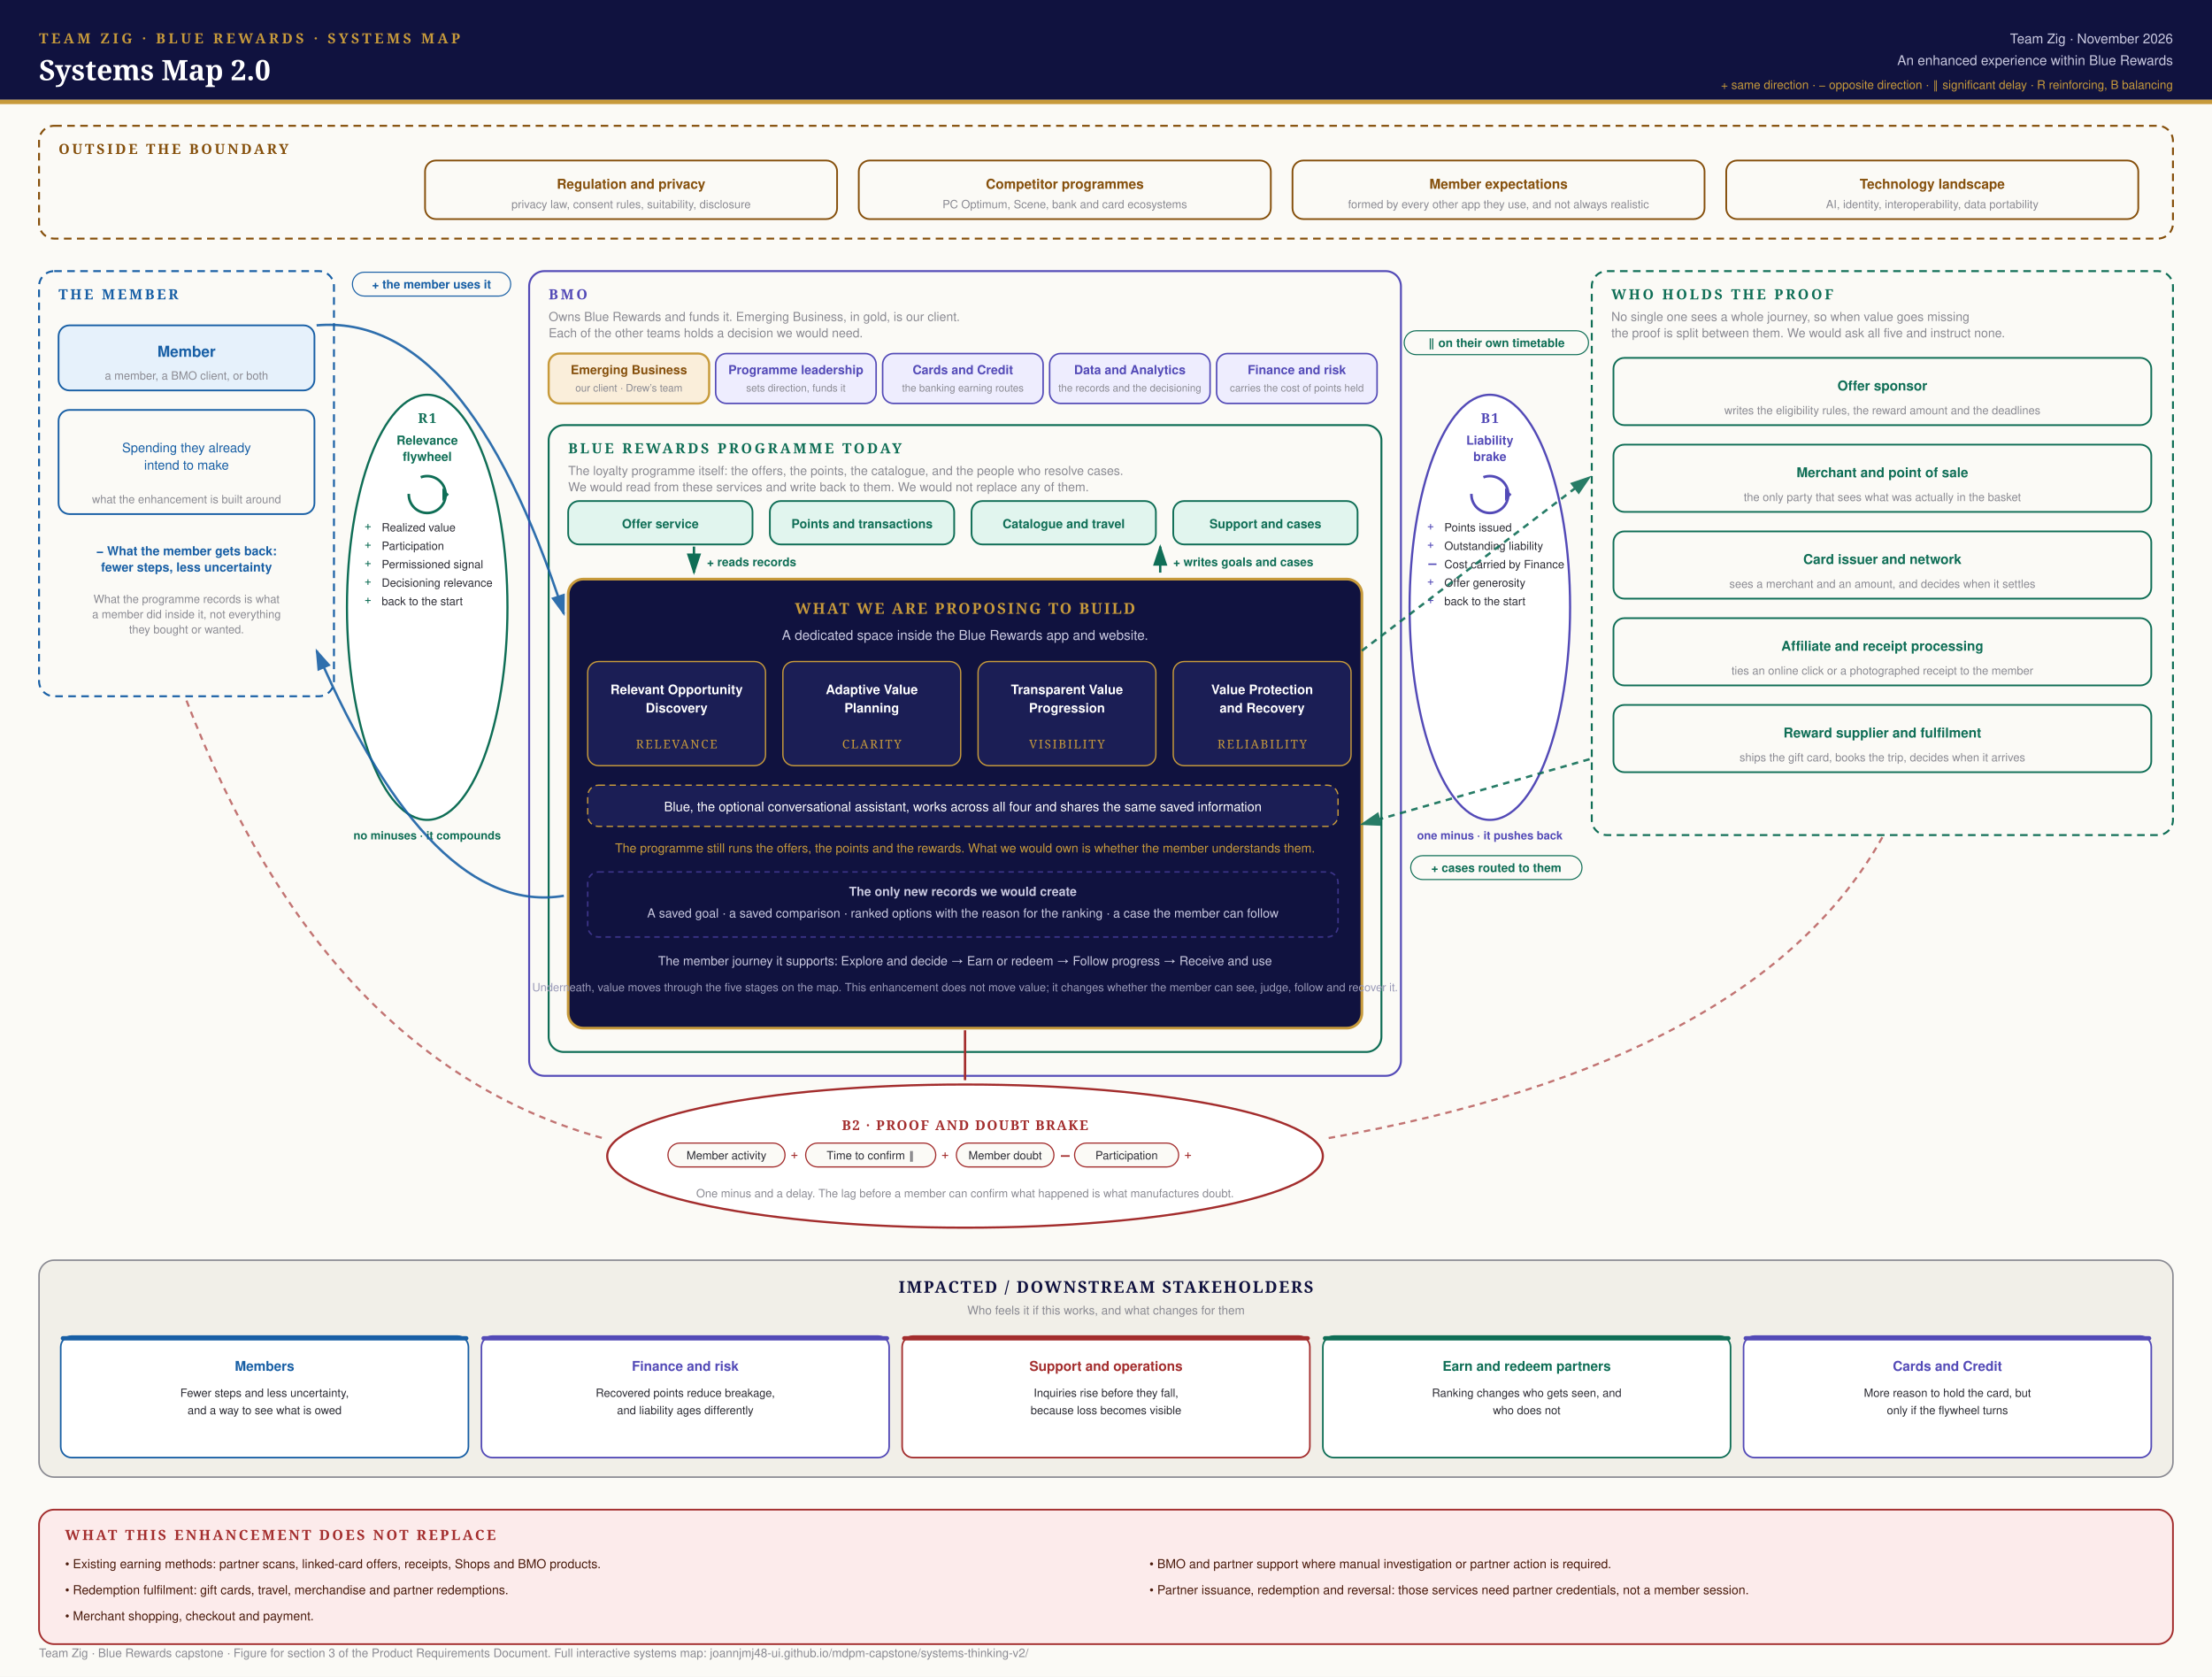
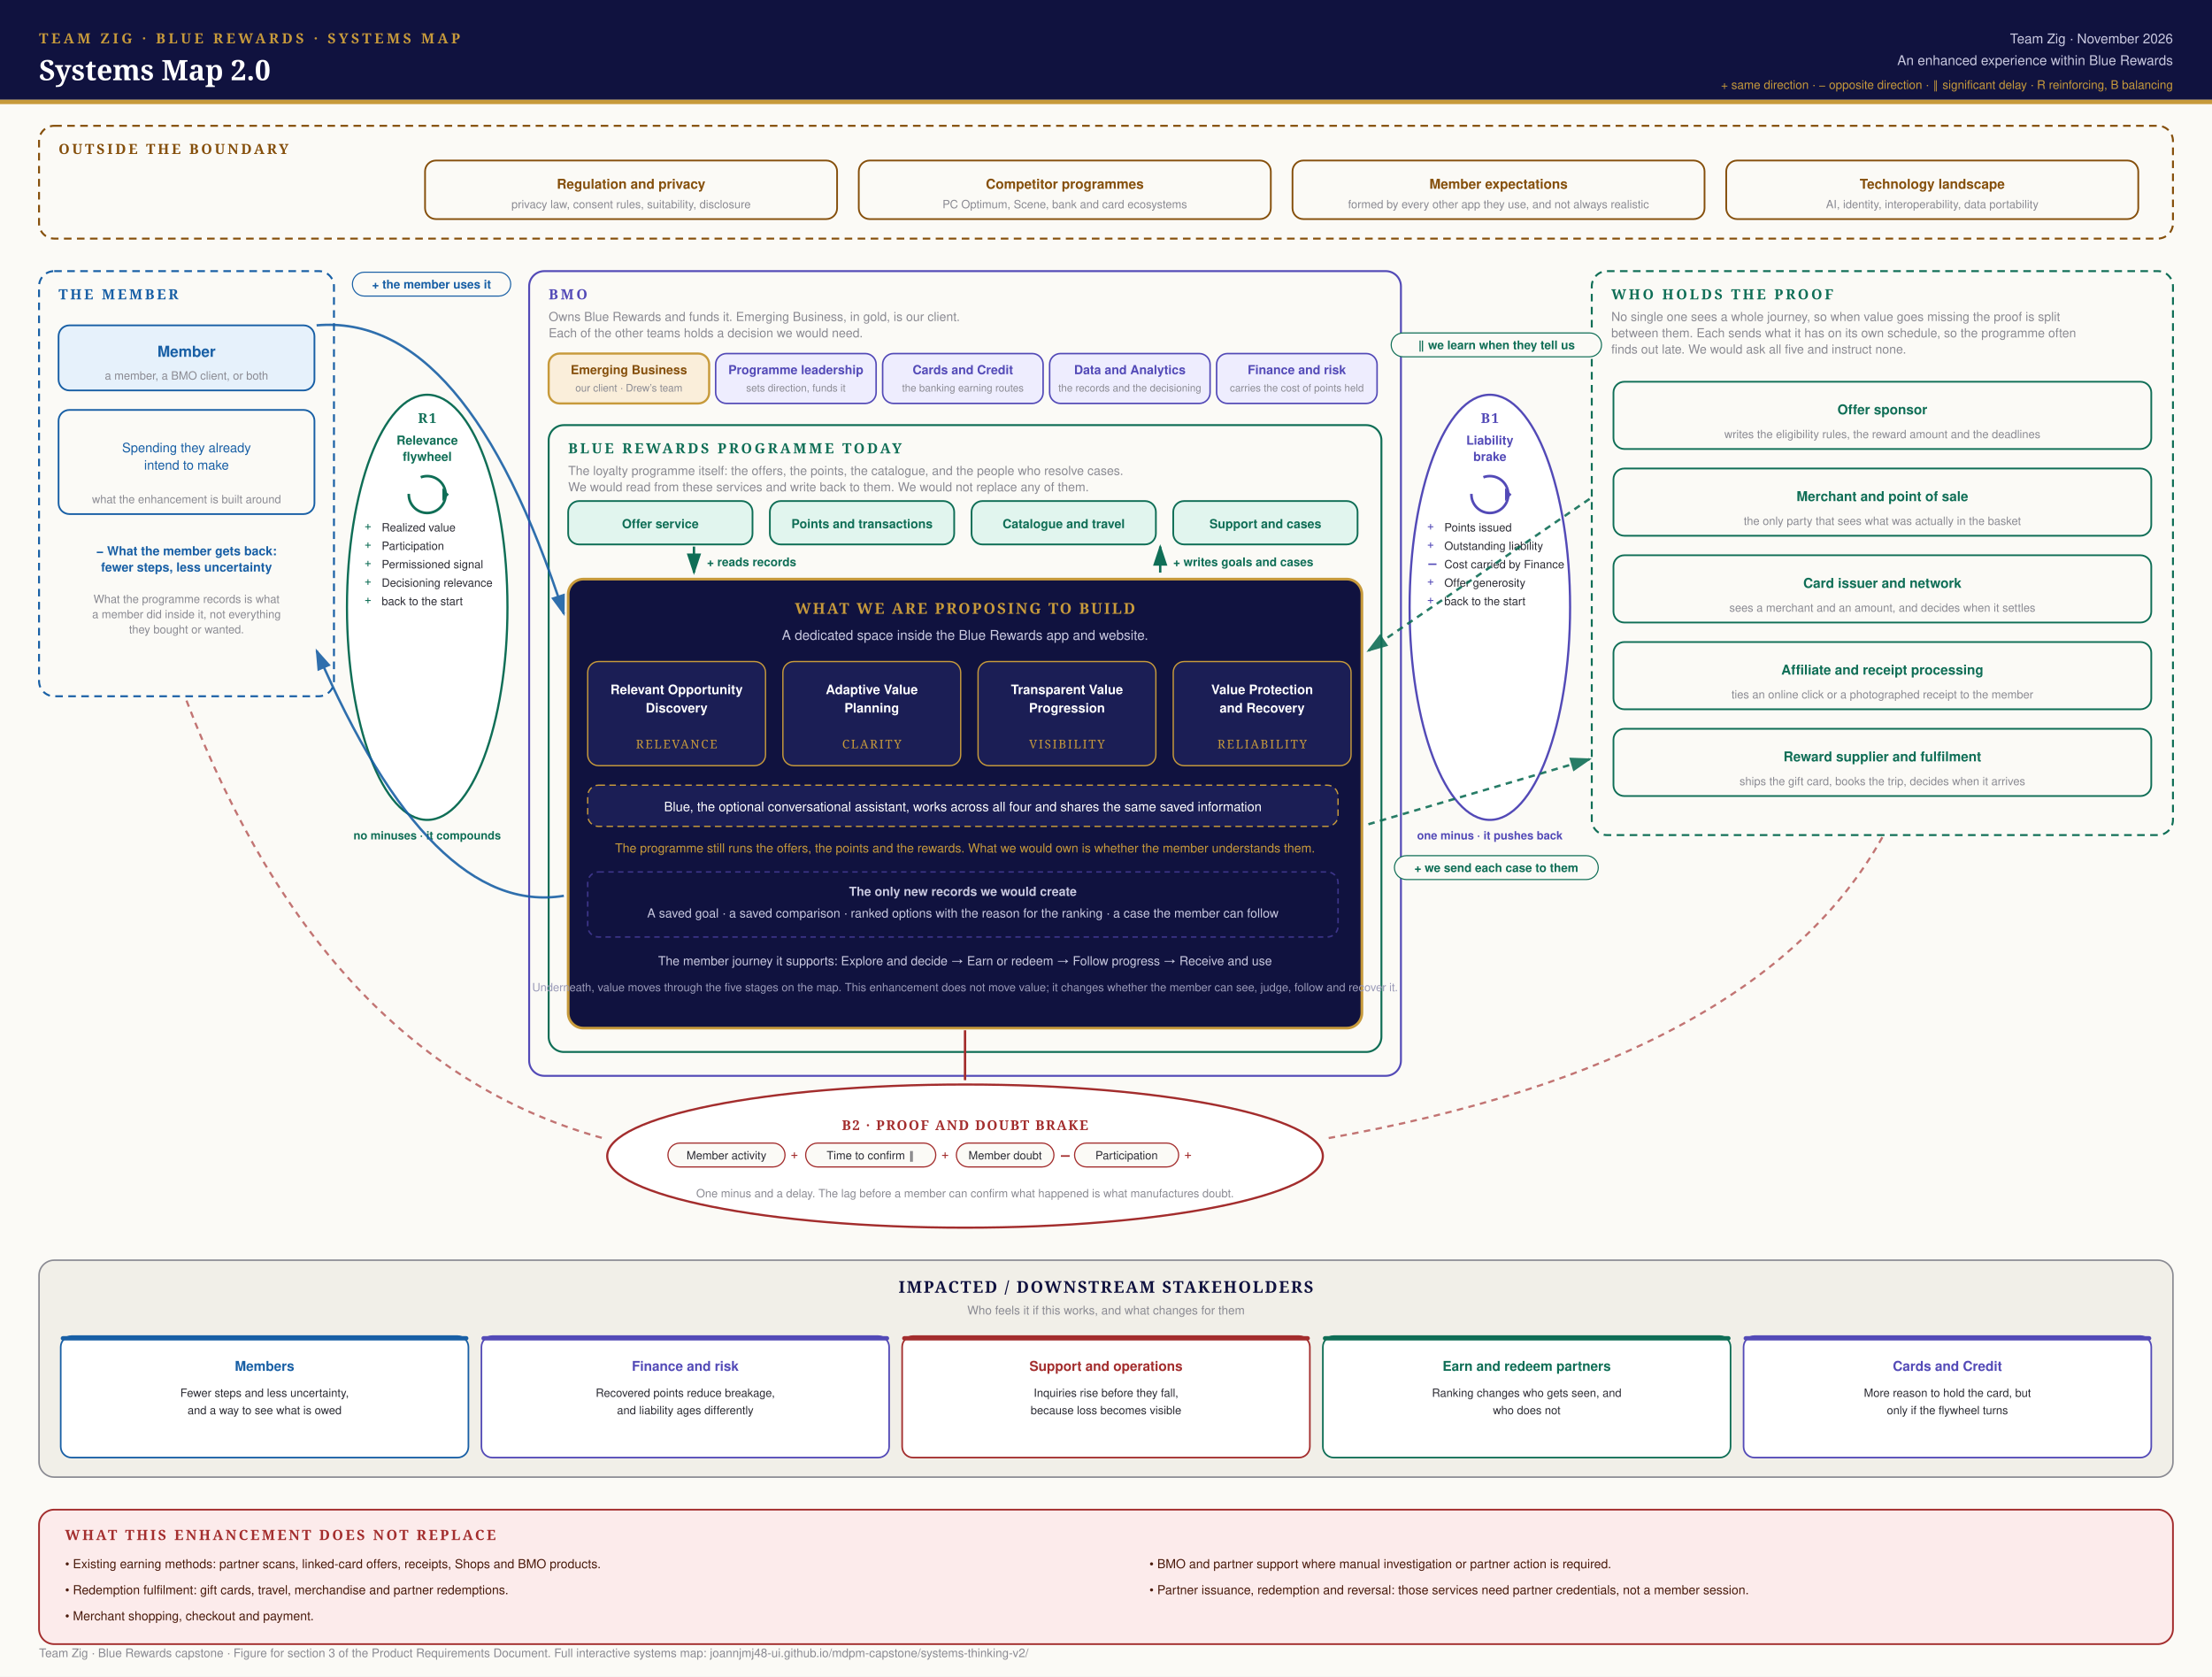
<svg xmlns="http://www.w3.org/2000/svg" width="2040" height="1546" viewBox="0 0 2040 1546">
  <defs>
    <marker id="ar_185FA5" markerWidth="10" markerHeight="10" refX="8" refY="3" orient="auto" markerUnits="strokeWidth">
      <path d="M0,0 L9,3 L0,6 Z" fill="#185FA5" />
    </marker>
    <marker id="ar_534AB7" markerWidth="10" markerHeight="10" refX="8" refY="3" orient="auto" markerUnits="strokeWidth">
      <path d="M0,0 L9,3 L0,6 Z" fill="#534AB7" />
    </marker>
    <marker id="ar_0F6E56" markerWidth="10" markerHeight="10" refX="8" refY="3" orient="auto" markerUnits="strokeWidth">
      <path d="M0,0 L9,3 L0,6 Z" fill="#0F6E56" />
    </marker>
    <marker id="ar_854F0B" markerWidth="10" markerHeight="10" refX="8" refY="3" orient="auto" markerUnits="strokeWidth">
      <path d="M0,0 L9,3 L0,6 Z" fill="#854F0B" />
    </marker>
    <marker id="ar_8a8a92" markerWidth="10" markerHeight="10" refX="8" refY="3" orient="auto" markerUnits="strokeWidth">
      <path d="M0,0 L9,3 L0,6 Z" fill="#8a8a92" />
    </marker>
    <marker id="ar_C79A3B" markerWidth="10" markerHeight="10" refX="8" refY="3" orient="auto" markerUnits="strokeWidth">
      <path d="M0,0 L9,3 L0,6 Z" fill="#C79A3B" />
    </marker>
    <marker id="ar_10123f" markerWidth="10" markerHeight="10" refX="8" refY="3" orient="auto" markerUnits="strokeWidth">
      <path d="M0,0 L9,3 L0,6 Z" fill="#10123f" />
    </marker>
  </defs>
  <rect width="2040" height="1546" fill="#fbfaf6" />
  <rect width="2040" height="92" fill="#10123f" />
  <rect y="92" width="2040" height="4" fill="#C79A3B" />
  <text x="36" y="40" font-family="Georgia,serif" font-size="13" fill="#C79A3B" letter-spacing="2.8" font-weight="700">TEAM ZIG  ·  BLUE REWARDS  ·  SYSTEMS MAP</text>
  <text x="36" y="74" font-family="Georgia,serif" font-size="26" fill="#ffffff" font-weight="700">Systems Map 2.0</text>
  <text x="2004" y="40" text-anchor="end" font-family="Helvetica,Arial,sans-serif" font-size="12.5" fill="#c9c9e0">Team Zig · November 2026</text>
  <text x="2004" y="60" text-anchor="end" font-family="Helvetica,Arial,sans-serif" font-size="12.5" fill="#c9c9e0">An enhanced experience within Blue Rewards</text>
  <text x="2004" y="82" text-anchor="end" font-family="Helvetica,Arial,sans-serif" font-size="11" fill="#C79A3B">+ same direction · − opposite direction · ‖ significant delay · R reinforcing, B balancing</text>
  <g transform="translate(0,0)">
    <rect x="36" y="116" width="1968" height="104" rx="14" fill="none" stroke="#854F0B" stroke-width="1.8" stroke-dasharray="7 5" />
    <text x="54" y="142" font-family="Georgia,serif" font-size="13" fill="#854F0B" font-weight="700" letter-spacing="2.2">OUTSIDE THE BOUNDARY</text>
    <rect x="392" y="148" width="380" height="54" rx="10" fill="#fbfaf6" stroke="#854F0B" stroke-width="1.6" />
    <text x="582.0" y="174.0" text-anchor="middle" font-family="Helvetica,Arial,sans-serif" font-size="12.5" fill="#854F0B" font-weight="700">Regulation and privacy</text>
    <text x="582.0" y="192" text-anchor="middle" font-family="Helvetica,Arial,sans-serif" font-size="10.5" fill="#8a8a92">privacy law, consent rules, suitability, disclosure</text>
    <rect x="792" y="148" width="380" height="54" rx="10" fill="#fbfaf6" stroke="#854F0B" stroke-width="1.6" />
    <text x="982.0" y="174.0" text-anchor="middle" font-family="Helvetica,Arial,sans-serif" font-size="12.5" fill="#854F0B" font-weight="700">Competitor programmes</text>
    <text x="982.0" y="192" text-anchor="middle" font-family="Helvetica,Arial,sans-serif" font-size="10.5" fill="#8a8a92">PC Optimum, Scene, bank and card ecosystems</text>
    <rect x="1192" y="148" width="380" height="54" rx="10" fill="#fbfaf6" stroke="#854F0B" stroke-width="1.6" />
    <text x="1382.0" y="174.0" text-anchor="middle" font-family="Helvetica,Arial,sans-serif" font-size="12.5" fill="#854F0B" font-weight="700">Member expectations</text>
    <text x="1382.0" y="192" text-anchor="middle" font-family="Helvetica,Arial,sans-serif" font-size="10.5" fill="#8a8a92">formed by every other app they use, and not always realistic</text>
    <rect x="1592" y="148" width="380" height="54" rx="10" fill="#fbfaf6" stroke="#854F0B" stroke-width="1.6" />
    <text x="1782.0" y="174.0" text-anchor="middle" font-family="Helvetica,Arial,sans-serif" font-size="12.5" fill="#854F0B" font-weight="700">Technology landscape</text>
    <text x="1782.0" y="192" text-anchor="middle" font-family="Helvetica,Arial,sans-serif" font-size="10.5" fill="#8a8a92">AI, identity, interoperability, data portability</text>
    <rect x="36" y="250" width="272" height="392" rx="14" fill="none" stroke="#185FA5" stroke-width="1.8" stroke-dasharray="7 5" />
    <text x="54" y="276" font-family="Georgia,serif" font-size="13" fill="#185FA5" font-weight="700" letter-spacing="2.2">THE MEMBER</text>
    <rect x="54" y="300" width="236" height="60" rx="10" fill="#E6F1FB" stroke="#185FA5" stroke-width="1.6" />
    <text x="172.0" y="329.0" text-anchor="middle" font-family="Helvetica,Arial,sans-serif" font-size="14" fill="#185FA5" font-weight="700">Member</text>
    <text x="172.0" y="350" text-anchor="middle" font-family="Helvetica,Arial,sans-serif" font-size="10.5" fill="#8a8a92">a member, a BMO client, or both</text>
    <rect x="54" y="378" width="236" height="96" rx="10" fill="#fbfaf6" stroke="#185FA5" stroke-width="1.6" />
    <text x="172.0" y="417.0" text-anchor="middle" font-family="Helvetica,Arial,sans-serif" font-size="12" fill="#185FA5" font-weight="400">Spending they already</text>
    <text x="172.0" y="433.0" text-anchor="middle" font-family="Helvetica,Arial,sans-serif" font-size="12" fill="#185FA5" font-weight="400">intend to make</text>
    <text x="172.0" y="464" text-anchor="middle" font-family="Helvetica,Arial,sans-serif" font-size="10.5" fill="#8a8a92">what the enhancement is built around</text>
    <text x="172" y="512" text-anchor="middle" font-family="Helvetica,Arial,sans-serif" font-size="11.5" fill="#185FA5" font-weight="700">−  What the member gets back:</text>
    <text x="172" y="527" text-anchor="middle" font-family="Helvetica,Arial,sans-serif" font-size="11.5" fill="#185FA5" font-weight="700">fewer steps, less uncertainty</text>
    <text x="172" y="556" text-anchor="middle" font-family="Helvetica,Arial,sans-serif" font-size="10.5" fill="#8a8a92">What the programme records is what</text>
    <text x="172" y="570" text-anchor="middle" font-family="Helvetica,Arial,sans-serif" font-size="10.5" fill="#8a8a92">a member did inside it, not everything</text>
    <text x="172" y="584" text-anchor="middle" font-family="Helvetica,Arial,sans-serif" font-size="10.5" fill="#8a8a92">they bought or wanted.</text>
    <ellipse cx="394" cy="560" rx="74" ry="196" fill="#ffffff" stroke="#0F6E56" stroke-width="2" />
    <text x="394" y="390" text-anchor="middle" font-family="Georgia,serif" font-size="12.5" fill="#0F6E56" font-weight="700" letter-spacing="1.2">R1</text>
    <text x="394" y="410" text-anchor="middle" font-family="Helvetica,Arial,sans-serif" font-size="11.5" fill="#0F6E56" font-weight="700">Relevance</text>
    <text x="394" y="425" text-anchor="middle" font-family="Helvetica,Arial,sans-serif" font-size="11.5" fill="#0F6E56" font-weight="700">flywheel</text>
    <circle cx="394" cy="456" r="17" fill="none" stroke="#0F6E56" stroke-width="2.4" stroke-dasharray="54 20" />
    <path d="M408,450 l6,6 l-6,6 z" fill="#0F6E56" />
    <text x="336" y="490" font-family="Georgia,serif" font-size="12" fill="#0F6E56" font-weight="700">+</text>
    <text x="352" y="490" font-family="Helvetica,Arial,sans-serif" font-size="10.5" fill="#2b2b33">Realized value</text>
    <text x="336" y="507" font-family="Georgia,serif" font-size="12" fill="#0F6E56" font-weight="700">+</text>
    <text x="352" y="507" font-family="Helvetica,Arial,sans-serif" font-size="10.5" fill="#2b2b33">Participation</text>
    <text x="336" y="524" font-family="Georgia,serif" font-size="12" fill="#0F6E56" font-weight="700">+</text>
    <text x="352" y="524" font-family="Helvetica,Arial,sans-serif" font-size="10.5" fill="#2b2b33">Permissioned signal</text>
    <text x="336" y="541" font-family="Georgia,serif" font-size="12" fill="#0F6E56" font-weight="700">+</text>
    <text x="352" y="541" font-family="Helvetica,Arial,sans-serif" font-size="10.5" fill="#2b2b33">Decisioning relevance</text>
    <text x="336" y="558" font-family="Georgia,serif" font-size="12" fill="#0F6E56" font-weight="700">+</text>
    <text x="352" y="558" font-family="Helvetica,Arial,sans-serif" font-size="10.5" fill="#2b2b33">back to the start</text>
    <text x="394" y="774" text-anchor="middle" font-family="Helvetica,Arial,sans-serif" font-size="10.5" fill="#0F6E56" font-weight="700">no minuses · it compounds</text>
    <rect x="488" y="250" width="804" height="742" rx="14" fill="none" stroke="#534AB7" stroke-width="1.8" />
    <text x="506" y="276" font-family="Georgia,serif" font-size="13" fill="#534AB7" font-weight="700" letter-spacing="2.2">BMO</text>
    <text x="506" y="296" font-family="Helvetica,Arial,sans-serif" font-size="11.5" fill="#8a8a92">Owns Blue Rewards and funds it. Emerging Business, in gold, is our client.</text>
    <text x="506" y="311" font-family="Helvetica,Arial,sans-serif" font-size="11.5" fill="#8a8a92">Each of the other teams holds a decision we would need.</text>
    <rect x="506" y="326" width="148" height="46" rx="10" fill="#FAEEDA" stroke="#C79A3B" stroke-width="2" />
    <text x="580" y="345" text-anchor="middle" font-family="Helvetica,Arial,sans-serif" font-size="11.5" fill="#854F0B" font-weight="700">Emerging Business</text>
    <text x="580" y="361" text-anchor="middle" font-family="Helvetica,Arial,sans-serif" font-size="9.5" fill="#8a8a92">our client · Drew’s team</text>
    <rect x="660" y="326" width="148" height="46" rx="10" fill="#EEEDFE" stroke="#534AB7" stroke-width="1.4" />
    <text x="734" y="345" text-anchor="middle" font-family="Helvetica,Arial,sans-serif" font-size="11.5" fill="#534AB7" font-weight="700">Programme leadership</text>
    <text x="734" y="361" text-anchor="middle" font-family="Helvetica,Arial,sans-serif" font-size="9.5" fill="#8a8a92">sets direction, funds it</text>
    <rect x="814" y="326" width="148" height="46" rx="10" fill="#EEEDFE" stroke="#534AB7" stroke-width="1.4" />
    <text x="888" y="345" text-anchor="middle" font-family="Helvetica,Arial,sans-serif" font-size="11.5" fill="#534AB7" font-weight="700">Cards and Credit</text>
    <text x="888" y="361" text-anchor="middle" font-family="Helvetica,Arial,sans-serif" font-size="9.5" fill="#8a8a92">the banking earning routes</text>
    <rect x="968" y="326" width="148" height="46" rx="10" fill="#EEEDFE" stroke="#534AB7" stroke-width="1.4" />
    <text x="1042" y="345" text-anchor="middle" font-family="Helvetica,Arial,sans-serif" font-size="11.5" fill="#534AB7" font-weight="700">Data and Analytics</text>
    <text x="1042" y="361" text-anchor="middle" font-family="Helvetica,Arial,sans-serif" font-size="9.5" fill="#8a8a92">the records and the decisioning</text>
    <rect x="1122" y="326" width="148" height="46" rx="10" fill="#EEEDFE" stroke="#534AB7" stroke-width="1.4" />
    <text x="1196" y="345" text-anchor="middle" font-family="Helvetica,Arial,sans-serif" font-size="11.5" fill="#534AB7" font-weight="700">Finance and risk</text>
    <text x="1196" y="361" text-anchor="middle" font-family="Helvetica,Arial,sans-serif" font-size="9.5" fill="#8a8a92">carries the cost of points held</text>
    <rect x="506" y="392" width="768" height="578" rx="14" fill="none" stroke="#0F6E56" stroke-width="1.8" />
    <text x="524" y="418" font-family="Georgia,serif" font-size="13" fill="#0F6E56" font-weight="700" letter-spacing="2.2">BLUE REWARDS PROGRAMME TODAY</text>
    <text x="524" y="438" font-family="Helvetica,Arial,sans-serif" font-size="11.5" fill="#8a8a92">The loyalty programme itself: the offers, the points, the catalogue, and the people who resolve cases.</text>
    <text x="524" y="453" font-family="Helvetica,Arial,sans-serif" font-size="11.5" fill="#8a8a92">We would read from these services and write back to them. We would not replace any of them.</text>
    <rect x="524" y="462" width="170" height="40" rx="10" fill="#E1F5EE" stroke="#0F6E56" stroke-width="1.6" />
    <text x="609.0" y="487.0" text-anchor="middle" font-family="Helvetica,Arial,sans-serif" font-size="11.5" fill="#0F6E56" font-weight="700">Offer service</text>
    <rect x="710" y="462" width="170" height="40" rx="10" fill="#E1F5EE" stroke="#0F6E56" stroke-width="1.6" />
    <text x="795.0" y="487.0" text-anchor="middle" font-family="Helvetica,Arial,sans-serif" font-size="11.5" fill="#0F6E56" font-weight="700">Points and transactions</text>
    <rect x="896" y="462" width="170" height="40" rx="10" fill="#E1F5EE" stroke="#0F6E56" stroke-width="1.6" />
    <text x="981.0" y="487.0" text-anchor="middle" font-family="Helvetica,Arial,sans-serif" font-size="11.5" fill="#0F6E56" font-weight="700">Catalogue and travel</text>
    <rect x="1082" y="462" width="170" height="40" rx="10" fill="#E1F5EE" stroke="#0F6E56" stroke-width="1.6" />
    <text x="1167.0" y="487.0" text-anchor="middle" font-family="Helvetica,Arial,sans-serif" font-size="11.5" fill="#0F6E56" font-weight="700">Support and cases</text>
    <rect x="524" y="534" width="732" height="414" rx="14" fill="#10123f" stroke="#C79A3B" stroke-width="2.5" />
    <text x="890" y="566" text-anchor="middle" font-family="Georgia,serif" font-size="14" fill="#C79A3B" font-weight="700" letter-spacing="1.6">WHAT WE ARE PROPOSING TO BUILD</text>
    <text x="890" y="590" text-anchor="middle" font-family="Helvetica,Arial,sans-serif" font-size="12.5" fill="#c9c9e0">A dedicated space inside the Blue Rewards app and website.</text>
    <rect x="542" y="610" width="164" height="96" rx="10" fill="#1b1e55" stroke="#C79A3B" stroke-width="1.2" />
    <text x="624" y="640" text-anchor="middle" font-family="Helvetica,Arial,sans-serif" font-size="12" fill="#ffffff" font-weight="700">Relevant Opportunity</text>
    <text x="624" y="657" text-anchor="middle" font-family="Helvetica,Arial,sans-serif" font-size="12" fill="#ffffff" font-weight="700">Discovery</text>
    <text x="624" y="690" text-anchor="middle" font-family="Georgia,serif" font-size="11" fill="#C79A3B" letter-spacing="1.4">RELEVANCE</text>
    <rect x="722" y="610" width="164" height="96" rx="10" fill="#1b1e55" stroke="#C79A3B" stroke-width="1.2" />
    <text x="804" y="640" text-anchor="middle" font-family="Helvetica,Arial,sans-serif" font-size="12" fill="#ffffff" font-weight="700">Adaptive Value</text>
    <text x="804" y="657" text-anchor="middle" font-family="Helvetica,Arial,sans-serif" font-size="12" fill="#ffffff" font-weight="700">Planning</text>
    <text x="804" y="690" text-anchor="middle" font-family="Georgia,serif" font-size="11" fill="#C79A3B" letter-spacing="1.4">CLARITY</text>
    <rect x="902" y="610" width="164" height="96" rx="10" fill="#1b1e55" stroke="#C79A3B" stroke-width="1.2" />
    <text x="984" y="640" text-anchor="middle" font-family="Helvetica,Arial,sans-serif" font-size="12" fill="#ffffff" font-weight="700">Transparent Value</text>
    <text x="984" y="657" text-anchor="middle" font-family="Helvetica,Arial,sans-serif" font-size="12" fill="#ffffff" font-weight="700">Progression</text>
    <text x="984" y="690" text-anchor="middle" font-family="Georgia,serif" font-size="11" fill="#C79A3B" letter-spacing="1.4">VISIBILITY</text>
    <rect x="1082" y="610" width="164" height="96" rx="10" fill="#1b1e55" stroke="#C79A3B" stroke-width="1.2" />
    <text x="1164" y="640" text-anchor="middle" font-family="Helvetica,Arial,sans-serif" font-size="12" fill="#ffffff" font-weight="700">Value Protection</text>
    <text x="1164" y="657" text-anchor="middle" font-family="Helvetica,Arial,sans-serif" font-size="12" fill="#ffffff" font-weight="700">and Recovery</text>
    <text x="1164" y="690" text-anchor="middle" font-family="Georgia,serif" font-size="11" fill="#C79A3B" letter-spacing="1.4">RELIABILITY</text>
    <rect x="542" y="724" width="692" height="38" rx="10" fill="#1b1e55" stroke="#C79A3B" stroke-width="1.2" stroke-dasharray="6 4" />
    <text x="888" y="748" text-anchor="middle" font-family="Helvetica,Arial,sans-serif" font-size="12" fill="#ffffff">Blue, the optional conversational assistant, works across all four and shares the same saved information</text>
    <text x="890" y="786" text-anchor="middle" font-family="Helvetica,Arial,sans-serif" font-size="11.5" fill="#C79A3B">The programme still runs the offers, the points and the rewards. What we would own is whether the member understands them.</text>
    <rect x="542" y="804" width="692" height="60" rx="10" fill="none" stroke="#3C3489" stroke-width="1.4" stroke-dasharray="5 4" />
    <text x="888" y="826" text-anchor="middle" font-family="Helvetica,Arial,sans-serif" font-size="11.5" fill="#c9c9e0" font-weight="700">The only new records we would create</text>
    <text x="888" y="846" text-anchor="middle" font-family="Helvetica,Arial,sans-serif" font-size="11.5" fill="#c9c9e0">A saved goal · a saved comparison · ranked options with the reason for the ranking · a case the member can follow</text>
    <text x="890" y="890" text-anchor="middle" font-family="Helvetica,Arial,sans-serif" font-size="11.5" fill="#c9c9e0">The member journey it supports:  Explore and decide  →  Earn or redeem  →  Follow progress  →  Receive and use</text>
    <text x="890" y="914" text-anchor="middle" font-family="Helvetica,Arial,sans-serif" font-size="10.5" fill="#9a9ab8">Underneath, value moves through the five stages on the map. This enhancement does not move value; it changes whether the member can see, judge, follow and recover it.</text>
    <ellipse cx="1374" cy="560" rx="74" ry="196" fill="#ffffff" stroke="#534AB7" stroke-width="2" />
    <text x="1374" y="390" text-anchor="middle" font-family="Georgia,serif" font-size="12.5" fill="#534AB7" font-weight="700" letter-spacing="1.2">B1</text>
    <text x="1374" y="410" text-anchor="middle" font-family="Helvetica,Arial,sans-serif" font-size="11.5" fill="#534AB7" font-weight="700">Liability</text>
    <text x="1374" y="425" text-anchor="middle" font-family="Helvetica,Arial,sans-serif" font-size="11.5" fill="#534AB7" font-weight="700">brake</text>
    <circle cx="1374" cy="456" r="17" fill="none" stroke="#534AB7" stroke-width="2.4" stroke-dasharray="54 20" />
    <path d="M1388,450 l6,6 l-6,6 z" fill="#534AB7" />
    <text x="1316" y="490" font-family="Georgia,serif" font-size="12" fill="#534AB7" font-weight="700">+</text>
    <text x="1332" y="490" font-family="Helvetica,Arial,sans-serif" font-size="10.5" fill="#2b2b33">Points issued</text>
    <text x="1316" y="507" font-family="Georgia,serif" font-size="12" fill="#534AB7" font-weight="700">+</text>
    <text x="1332" y="507" font-family="Helvetica,Arial,sans-serif" font-size="10.5" fill="#2b2b33">Outstanding liability</text>
    <text x="1316" y="524" font-family="Georgia,serif" font-size="12" fill="#534AB7" font-weight="700">−</text>
    <text x="1332" y="524" font-family="Helvetica,Arial,sans-serif" font-size="10.5" fill="#2b2b33">Cost carried by Finance</text>
    <text x="1316" y="541" font-family="Georgia,serif" font-size="12" fill="#534AB7" font-weight="700">+</text>
    <text x="1332" y="541" font-family="Helvetica,Arial,sans-serif" font-size="10.5" fill="#2b2b33">Offer generosity</text>
    <text x="1316" y="558" font-family="Georgia,serif" font-size="12" fill="#534AB7" font-weight="700">+</text>
    <text x="1332" y="558" font-family="Helvetica,Arial,sans-serif" font-size="10.5" fill="#2b2b33">back to the start</text>
    <text x="1374" y="774" text-anchor="middle" font-family="Helvetica,Arial,sans-serif" font-size="10.5" fill="#534AB7" font-weight="700">one minus · it pushes back</text>
    <rect x="1468" y="250" width="536" height="520" rx="14" fill="none" stroke="#0F6E56" stroke-width="1.8" stroke-dasharray="7 5" />
    <text x="1486" y="276" font-family="Georgia,serif" font-size="13" fill="#0F6E56" font-weight="700" letter-spacing="2.2">WHO HOLDS THE PROOF</text>
-     <text x="1486" y="296" font-family="Helvetica,Arial,sans-serif" font-size="11.5" fill="#8a8a92">No single one sees a whole journey, so when value goes missing</text>
-     <text x="1486" y="311" font-family="Helvetica,Arial,sans-serif" font-size="11.5" fill="#8a8a92">the proof is split between them. We would ask all five and instruct none.</text>
-     <rect x="1488" y="330" width="496" height="62" rx="10" fill="#fbfaf6" stroke="#0F6E56" stroke-width="1.6" />
-     <text x="1736.0" y="360.0" text-anchor="middle" font-family="Helvetica,Arial,sans-serif" font-size="12.5" fill="#0F6E56" font-weight="700">Offer sponsor</text>
-     <text x="1736.0" y="382" text-anchor="middle" font-family="Helvetica,Arial,sans-serif" font-size="10.5" fill="#8a8a92">writes the eligibility rules, the reward amount and the deadlines</text>
-     <rect x="1488" y="410" width="496" height="62" rx="10" fill="#fbfaf6" stroke="#0F6E56" stroke-width="1.6" />
-     <text x="1736.0" y="440.0" text-anchor="middle" font-family="Helvetica,Arial,sans-serif" font-size="12.5" fill="#0F6E56" font-weight="700">Merchant and point of sale</text>
-     <text x="1736.0" y="462" text-anchor="middle" font-family="Helvetica,Arial,sans-serif" font-size="10.5" fill="#8a8a92">the only party that sees what was actually in the basket</text>
-     <rect x="1488" y="490" width="496" height="62" rx="10" fill="#fbfaf6" stroke="#0F6E56" stroke-width="1.6" />
-     <text x="1736.0" y="520.0" text-anchor="middle" font-family="Helvetica,Arial,sans-serif" font-size="12.5" fill="#0F6E56" font-weight="700">Card issuer and network</text>
-     <text x="1736.0" y="542" text-anchor="middle" font-family="Helvetica,Arial,sans-serif" font-size="10.5" fill="#8a8a92">sees a merchant and an amount, and decides when it settles</text>
-     <rect x="1488" y="570" width="496" height="62" rx="10" fill="#fbfaf6" stroke="#0F6E56" stroke-width="1.6" />
-     <text x="1736.0" y="600.0" text-anchor="middle" font-family="Helvetica,Arial,sans-serif" font-size="12.5" fill="#0F6E56" font-weight="700">Affiliate and receipt processing</text>
-     <text x="1736.0" y="622" text-anchor="middle" font-family="Helvetica,Arial,sans-serif" font-size="10.5" fill="#8a8a92">ties an online click or a photographed receipt to the member</text>
-     <rect x="1488" y="650" width="496" height="62" rx="10" fill="#fbfaf6" stroke="#0F6E56" stroke-width="1.6" />
-     <text x="1736.0" y="680.0" text-anchor="middle" font-family="Helvetica,Arial,sans-serif" font-size="12.5" fill="#0F6E56" font-weight="700">Reward supplier and fulfilment</text>
-     <text x="1736.0" y="702" text-anchor="middle" font-family="Helvetica,Arial,sans-serif" font-size="10.5" fill="#8a8a92">ships the gift card, books the trip, decides when it arrives</text>
+     <text x="1486" y="296" font-family="Helvetica,Arial,sans-serif" font-size="11.5" fill="#8a8a92">No single one sees a whole journey, so when value goes missing the proof is split</text>
+     <text x="1486" y="311" font-family="Helvetica,Arial,sans-serif" font-size="11.5" fill="#8a8a92">between them. Each sends what it has on its own schedule, so the programme often</text>
+     <text x="1486" y="326" font-family="Helvetica,Arial,sans-serif" font-size="11.5" fill="#8a8a92">finds out late. We would ask all five and instruct none.</text>
+     <rect x="1488" y="352" width="496" height="62" rx="10" fill="#fbfaf6" stroke="#0F6E56" stroke-width="1.6" />
+     <text x="1736.0" y="382.0" text-anchor="middle" font-family="Helvetica,Arial,sans-serif" font-size="12.5" fill="#0F6E56" font-weight="700">Offer sponsor</text>
+     <text x="1736.0" y="404" text-anchor="middle" font-family="Helvetica,Arial,sans-serif" font-size="10.5" fill="#8a8a92">writes the eligibility rules, the reward amount and the deadlines</text>
+     <rect x="1488" y="432" width="496" height="62" rx="10" fill="#fbfaf6" stroke="#0F6E56" stroke-width="1.6" />
+     <text x="1736.0" y="462.0" text-anchor="middle" font-family="Helvetica,Arial,sans-serif" font-size="12.5" fill="#0F6E56" font-weight="700">Merchant and point of sale</text>
+     <text x="1736.0" y="484" text-anchor="middle" font-family="Helvetica,Arial,sans-serif" font-size="10.5" fill="#8a8a92">the only party that sees what was actually in the basket</text>
+     <rect x="1488" y="512" width="496" height="62" rx="10" fill="#fbfaf6" stroke="#0F6E56" stroke-width="1.6" />
+     <text x="1736.0" y="542.0" text-anchor="middle" font-family="Helvetica,Arial,sans-serif" font-size="12.5" fill="#0F6E56" font-weight="700">Card issuer and network</text>
+     <text x="1736.0" y="564" text-anchor="middle" font-family="Helvetica,Arial,sans-serif" font-size="10.5" fill="#8a8a92">sees a merchant and an amount, and decides when it settles</text>
+     <rect x="1488" y="592" width="496" height="62" rx="10" fill="#fbfaf6" stroke="#0F6E56" stroke-width="1.6" />
+     <text x="1736.0" y="622.0" text-anchor="middle" font-family="Helvetica,Arial,sans-serif" font-size="12.5" fill="#0F6E56" font-weight="700">Affiliate and receipt processing</text>
+     <text x="1736.0" y="644" text-anchor="middle" font-family="Helvetica,Arial,sans-serif" font-size="10.5" fill="#8a8a92">ties an online click or a photographed receipt to the member</text>
+     <rect x="1488" y="672" width="496" height="62" rx="10" fill="#fbfaf6" stroke="#0F6E56" stroke-width="1.6" />
+     <text x="1736.0" y="702.0" text-anchor="middle" font-family="Helvetica,Arial,sans-serif" font-size="12.5" fill="#0F6E56" font-weight="700">Reward supplier and fulfilment</text>
+     <text x="1736.0" y="724" text-anchor="middle" font-family="Helvetica,Arial,sans-serif" font-size="10.5" fill="#8a8a92">ships the gift card, books the trip, decides when it arrives</text>
    <path d="M292,300 Q430,288 520,566" fill="none" stroke="#185FA5" stroke-width="2.2" marker-end="url(#ar_185FA5)" opacity="0.9" />
    <rect x="325.0" y="251" width="146.0" height="22" rx="11" fill="#fbfaf6" stroke="#185FA5" stroke-width="1" />
    <text x="398" y="266" text-anchor="middle" font-family="Helvetica,Arial,sans-serif" font-size="11" fill="#185FA5" font-weight="700">+  the member uses it</text>
    <path d="M520,826 Q398,846 292,600" fill="none" stroke="#185FA5" stroke-width="2.2" marker-end="url(#ar_185FA5)" opacity="0.9" />
    <line x1="640" y1="504" x2="640" y2="528" stroke="#0F6E56" stroke-width="2.2" marker-end="url(#ar_0F6E56)" />
    <text x="652" y="522" font-family="Helvetica,Arial,sans-serif" font-size="11" fill="#0F6E56" font-weight="700">+  reads records</text>
    <line x1="1070" y1="528" x2="1070" y2="504" stroke="#0F6E56" stroke-width="2.2" marker-end="url(#ar_0F6E56)" />
    <text x="1082" y="522" font-family="Helvetica,Arial,sans-serif" font-size="11" fill="#0F6E56" font-weight="700">+  writes goals and cases</text>
-     <path d="M1256,600 L1466,440" fill="none" stroke="#0F6E56" stroke-width="2.2" stroke-dasharray="6 5" marker-end="url(#ar_0F6E56)" opacity="0.9" />
-     <rect x="1295.0" y="305" width="170.0" height="22" rx="11" fill="#fbfaf6" stroke="#0F6E56" stroke-width="1" />
-     <text x="1380" y="320" text-anchor="middle" font-family="Helvetica,Arial,sans-serif" font-size="11" fill="#0F6E56" font-weight="700">‖  on their own timetable</text>
-     <path d="M1466,700 L1256,760" fill="none" stroke="#0F6E56" stroke-width="2.2" stroke-dasharray="6 5" marker-end="url(#ar_0F6E56)" opacity="0.9" />
-     <rect x="1301.0" y="789" width="158.0" height="22" rx="11" fill="#fbfaf6" stroke="#0F6E56" stroke-width="1" />
-     <text x="1380" y="804" text-anchor="middle" font-family="Helvetica,Arial,sans-serif" font-size="11" fill="#0F6E56" font-weight="700">+  cases routed to them</text>
+     <path d="M1466,460 L1262,600" fill="none" stroke="#0F6E56" stroke-width="2.2" stroke-dasharray="6 5" marker-end="url(#ar_0F6E56)" opacity="0.9" />
+     <rect x="1283.0" y="307" width="194.0" height="22" rx="11" fill="#fbfaf6" stroke="#0F6E56" stroke-width="1" />
+     <text x="1380" y="322" text-anchor="middle" font-family="Helvetica,Arial,sans-serif" font-size="11" fill="#0F6E56" font-weight="700">‖  we learn when they tell us</text>
+     <path d="M1262,760 L1466,700" fill="none" stroke="#0F6E56" stroke-width="2.2" stroke-dasharray="6 5" marker-end="url(#ar_0F6E56)" opacity="0.9" />
+     <rect x="1286.0" y="789" width="188.0" height="22" rx="11" fill="#fbfaf6" stroke="#0F6E56" stroke-width="1" />
+     <text x="1380" y="804" text-anchor="middle" font-family="Helvetica,Arial,sans-serif" font-size="11" fill="#0F6E56" font-weight="700">+  we send each case to them</text>
    <ellipse cx="890" cy="1066" rx="330" ry="66" fill="#ffffff" stroke="#A32D2D" stroke-width="2" />
    <text x="890" y="1042" text-anchor="middle" font-family="Georgia,serif" font-size="12.5" fill="#A32D2D" font-weight="700" letter-spacing="1.2">B2  ·  PROOF AND DOUBT BRAKE</text>
    <rect x="616" y="1054" width="108.0" height="22" rx="11" fill="#fbfaf6" stroke="#A32D2D" stroke-width="1.1" />
    <text x="670.0" y="1069" text-anchor="middle" font-family="Helvetica,Arial,sans-serif" font-size="10.5" fill="#2b2b33">Member activity</text>
    <text x="729.0" y="1070" font-family="Georgia,serif" font-size="13" fill="#A32D2D" font-weight="700">+</text>
    <rect x="743.0" y="1054" width="120.0" height="22" rx="11" fill="#fbfaf6" stroke="#A32D2D" stroke-width="1.1" />
    <text x="803.0" y="1069" text-anchor="middle" font-family="Helvetica,Arial,sans-serif" font-size="10.5" fill="#2b2b33">Time to confirm ‖</text>
    <text x="868.0" y="1070" font-family="Georgia,serif" font-size="13" fill="#A32D2D" font-weight="700">+</text>
    <rect x="882.0" y="1054" width="90.0" height="22" rx="11" fill="#fbfaf6" stroke="#A32D2D" stroke-width="1.1" />
    <text x="927.0" y="1069" text-anchor="middle" font-family="Helvetica,Arial,sans-serif" font-size="10.5" fill="#2b2b33">Member doubt</text>
    <text x="977.0" y="1070" font-family="Georgia,serif" font-size="13" fill="#A32D2D" font-weight="700">−</text>
    <rect x="991.0" y="1054" width="96.0" height="22" rx="11" fill="#fbfaf6" stroke="#A32D2D" stroke-width="1.1" />
    <text x="1039.0" y="1069" text-anchor="middle" font-family="Helvetica,Arial,sans-serif" font-size="10.5" fill="#2b2b33">Participation</text>
    <text x="1092.0" y="1070" font-family="Georgia,serif" font-size="13" fill="#A32D2D" font-weight="700">+</text>
    <text x="890" y="1104" text-anchor="middle" font-family="Helvetica,Arial,sans-serif" font-size="10.5" fill="#8a8a92">One minus and a delay. The lag before a member can confirm what happened is what manufactures doubt.</text>
    <line x1="890" y1="950" x2="890" y2="996" stroke="#A32D2D" stroke-width="2.2" marker-end="url(#ar_A32D2D)" />
    <path d="M1736,772 Q1620,980 1222,1050" fill="none" stroke="#A32D2D" stroke-width="2" stroke-dasharray="6 5" marker-end="url(#ar_A32D2D)" opacity="0.65" />
    <path d="M172,646 Q300,980 558,1050" fill="none" stroke="#A32D2D" stroke-width="2" stroke-dasharray="6 5" marker-end="url(#ar_A32D2D)" opacity="0.65" />
    <rect x="36" y="1162" width="1968" height="200" rx="14" fill="#F1EFE8" stroke="#8a8a92" stroke-width="1.4" />
    <text x="1020.0" y="1192" text-anchor="middle" font-family="Georgia,serif" font-size="15" fill="#10123f" font-weight="700" letter-spacing="1.4">IMPACTED  /  DOWNSTREAM STAKEHOLDERS</text>
    <text x="1020.0" y="1212" text-anchor="middle" font-family="Helvetica,Arial,sans-serif" font-size="11" fill="#8a8a92">Who feels it if this works, and what changes for them</text>
    <rect x="56.0" y="1232" width="376.0" height="112" rx="10" fill="#ffffff" stroke="#185FA5" stroke-width="1.5" />
    <rect x="56.0" y="1232" width="376.0" height="4" rx="2" fill="#185FA5" />
    <text x="244.0" y="1264" text-anchor="middle" font-family="Helvetica,Arial,sans-serif" font-size="12.5" fill="#185FA5" font-weight="700">Members</text>
    <text x="244.0" y="1288" text-anchor="middle" font-family="Helvetica,Arial,sans-serif" font-size="10.5" fill="#2b2b33">Fewer steps and less uncertainty,</text>
    <text x="244.0" y="1304" text-anchor="middle" font-family="Helvetica,Arial,sans-serif" font-size="10.5" fill="#2b2b33">and a way to see what is owed</text>
    <rect x="444.0" y="1232" width="376.0" height="112" rx="10" fill="#ffffff" stroke="#534AB7" stroke-width="1.5" />
    <rect x="444.0" y="1232" width="376.0" height="4" rx="2" fill="#534AB7" />
    <text x="632.0" y="1264" text-anchor="middle" font-family="Helvetica,Arial,sans-serif" font-size="12.5" fill="#534AB7" font-weight="700">Finance and risk</text>
    <text x="632.0" y="1288" text-anchor="middle" font-family="Helvetica,Arial,sans-serif" font-size="10.5" fill="#2b2b33">Recovered points reduce breakage,</text>
    <text x="632.0" y="1304" text-anchor="middle" font-family="Helvetica,Arial,sans-serif" font-size="10.5" fill="#2b2b33">and liability ages differently</text>
    <rect x="832.0" y="1232" width="376.0" height="112" rx="10" fill="#ffffff" stroke="#A32D2D" stroke-width="1.5" />
    <rect x="832.0" y="1232" width="376.0" height="4" rx="2" fill="#A32D2D" />
    <text x="1020.0" y="1264" text-anchor="middle" font-family="Helvetica,Arial,sans-serif" font-size="12.5" fill="#A32D2D" font-weight="700">Support and operations</text>
    <text x="1020.0" y="1288" text-anchor="middle" font-family="Helvetica,Arial,sans-serif" font-size="10.5" fill="#2b2b33">Inquiries rise before they fall,</text>
    <text x="1020.0" y="1304" text-anchor="middle" font-family="Helvetica,Arial,sans-serif" font-size="10.5" fill="#2b2b33">because loss becomes visible</text>
    <rect x="1220.0" y="1232" width="376.0" height="112" rx="10" fill="#ffffff" stroke="#0F6E56" stroke-width="1.5" />
    <rect x="1220.0" y="1232" width="376.0" height="4" rx="2" fill="#0F6E56" />
    <text x="1408.0" y="1264" text-anchor="middle" font-family="Helvetica,Arial,sans-serif" font-size="12.5" fill="#0F6E56" font-weight="700">Earn and redeem partners</text>
    <text x="1408.0" y="1288" text-anchor="middle" font-family="Helvetica,Arial,sans-serif" font-size="10.5" fill="#2b2b33">Ranking changes who gets seen, and</text>
    <text x="1408.0" y="1304" text-anchor="middle" font-family="Helvetica,Arial,sans-serif" font-size="10.5" fill="#2b2b33">who does not</text>
    <rect x="1608.0" y="1232" width="376.0" height="112" rx="10" fill="#ffffff" stroke="#534AB7" stroke-width="1.5" />
    <rect x="1608.0" y="1232" width="376.0" height="4" rx="2" fill="#534AB7" />
    <text x="1796.0" y="1264" text-anchor="middle" font-family="Helvetica,Arial,sans-serif" font-size="12.5" fill="#534AB7" font-weight="700">Cards and Credit</text>
    <text x="1796.0" y="1288" text-anchor="middle" font-family="Helvetica,Arial,sans-serif" font-size="10.5" fill="#2b2b33">More reason to hold the card, but</text>
    <text x="1796.0" y="1304" text-anchor="middle" font-family="Helvetica,Arial,sans-serif" font-size="10.5" fill="#2b2b33">only if the flywheel turns</text>
    <rect x="36" y="1392" width="1968" height="124" rx="14" fill="#FCEBEB" stroke="#A32D2D" stroke-width="1.6" />
    <text x="60" y="1420" font-family="Georgia,serif" font-size="13" fill="#A32D2D" font-weight="700" letter-spacing="2">WHAT THIS ENHANCEMENT DOES NOT REPLACE</text>
    <text x="60" y="1446" font-family="Helvetica,Arial,sans-serif" font-size="11.5" fill="#4A1B0C">•  Existing earning methods: partner scans, linked-card offers, receipts, Shops and BMO products.</text>
    <text x="60" y="1470" font-family="Helvetica,Arial,sans-serif" font-size="11.5" fill="#4A1B0C">•  Redemption fulfilment: gift cards, travel, merchandise and partner redemptions.</text>
    <text x="60" y="1494" font-family="Helvetica,Arial,sans-serif" font-size="11.5" fill="#4A1B0C">•  Merchant shopping, checkout and payment.</text>
    <text x="1060" y="1446" font-family="Helvetica,Arial,sans-serif" font-size="11.5" fill="#4A1B0C">•  BMO and partner support where manual investigation or partner action is required.</text>
    <text x="1060" y="1470" font-family="Helvetica,Arial,sans-serif" font-size="11.5" fill="#4A1B0C">•  Partner issuance, redemption and reversal: those services need partner credentials, not a member session.</text>
    <text x="36" y="1528" font-family="Helvetica,Arial,sans-serif" font-size="11" fill="#8a8a92">Team Zig · Blue Rewards capstone · Figure for section 3 of the Product Requirements Document. Full interactive systems map: joannjmj48-ui.github.io/mdpm-capstone/systems-thinking-v2/</text>
  </g>
</svg>
